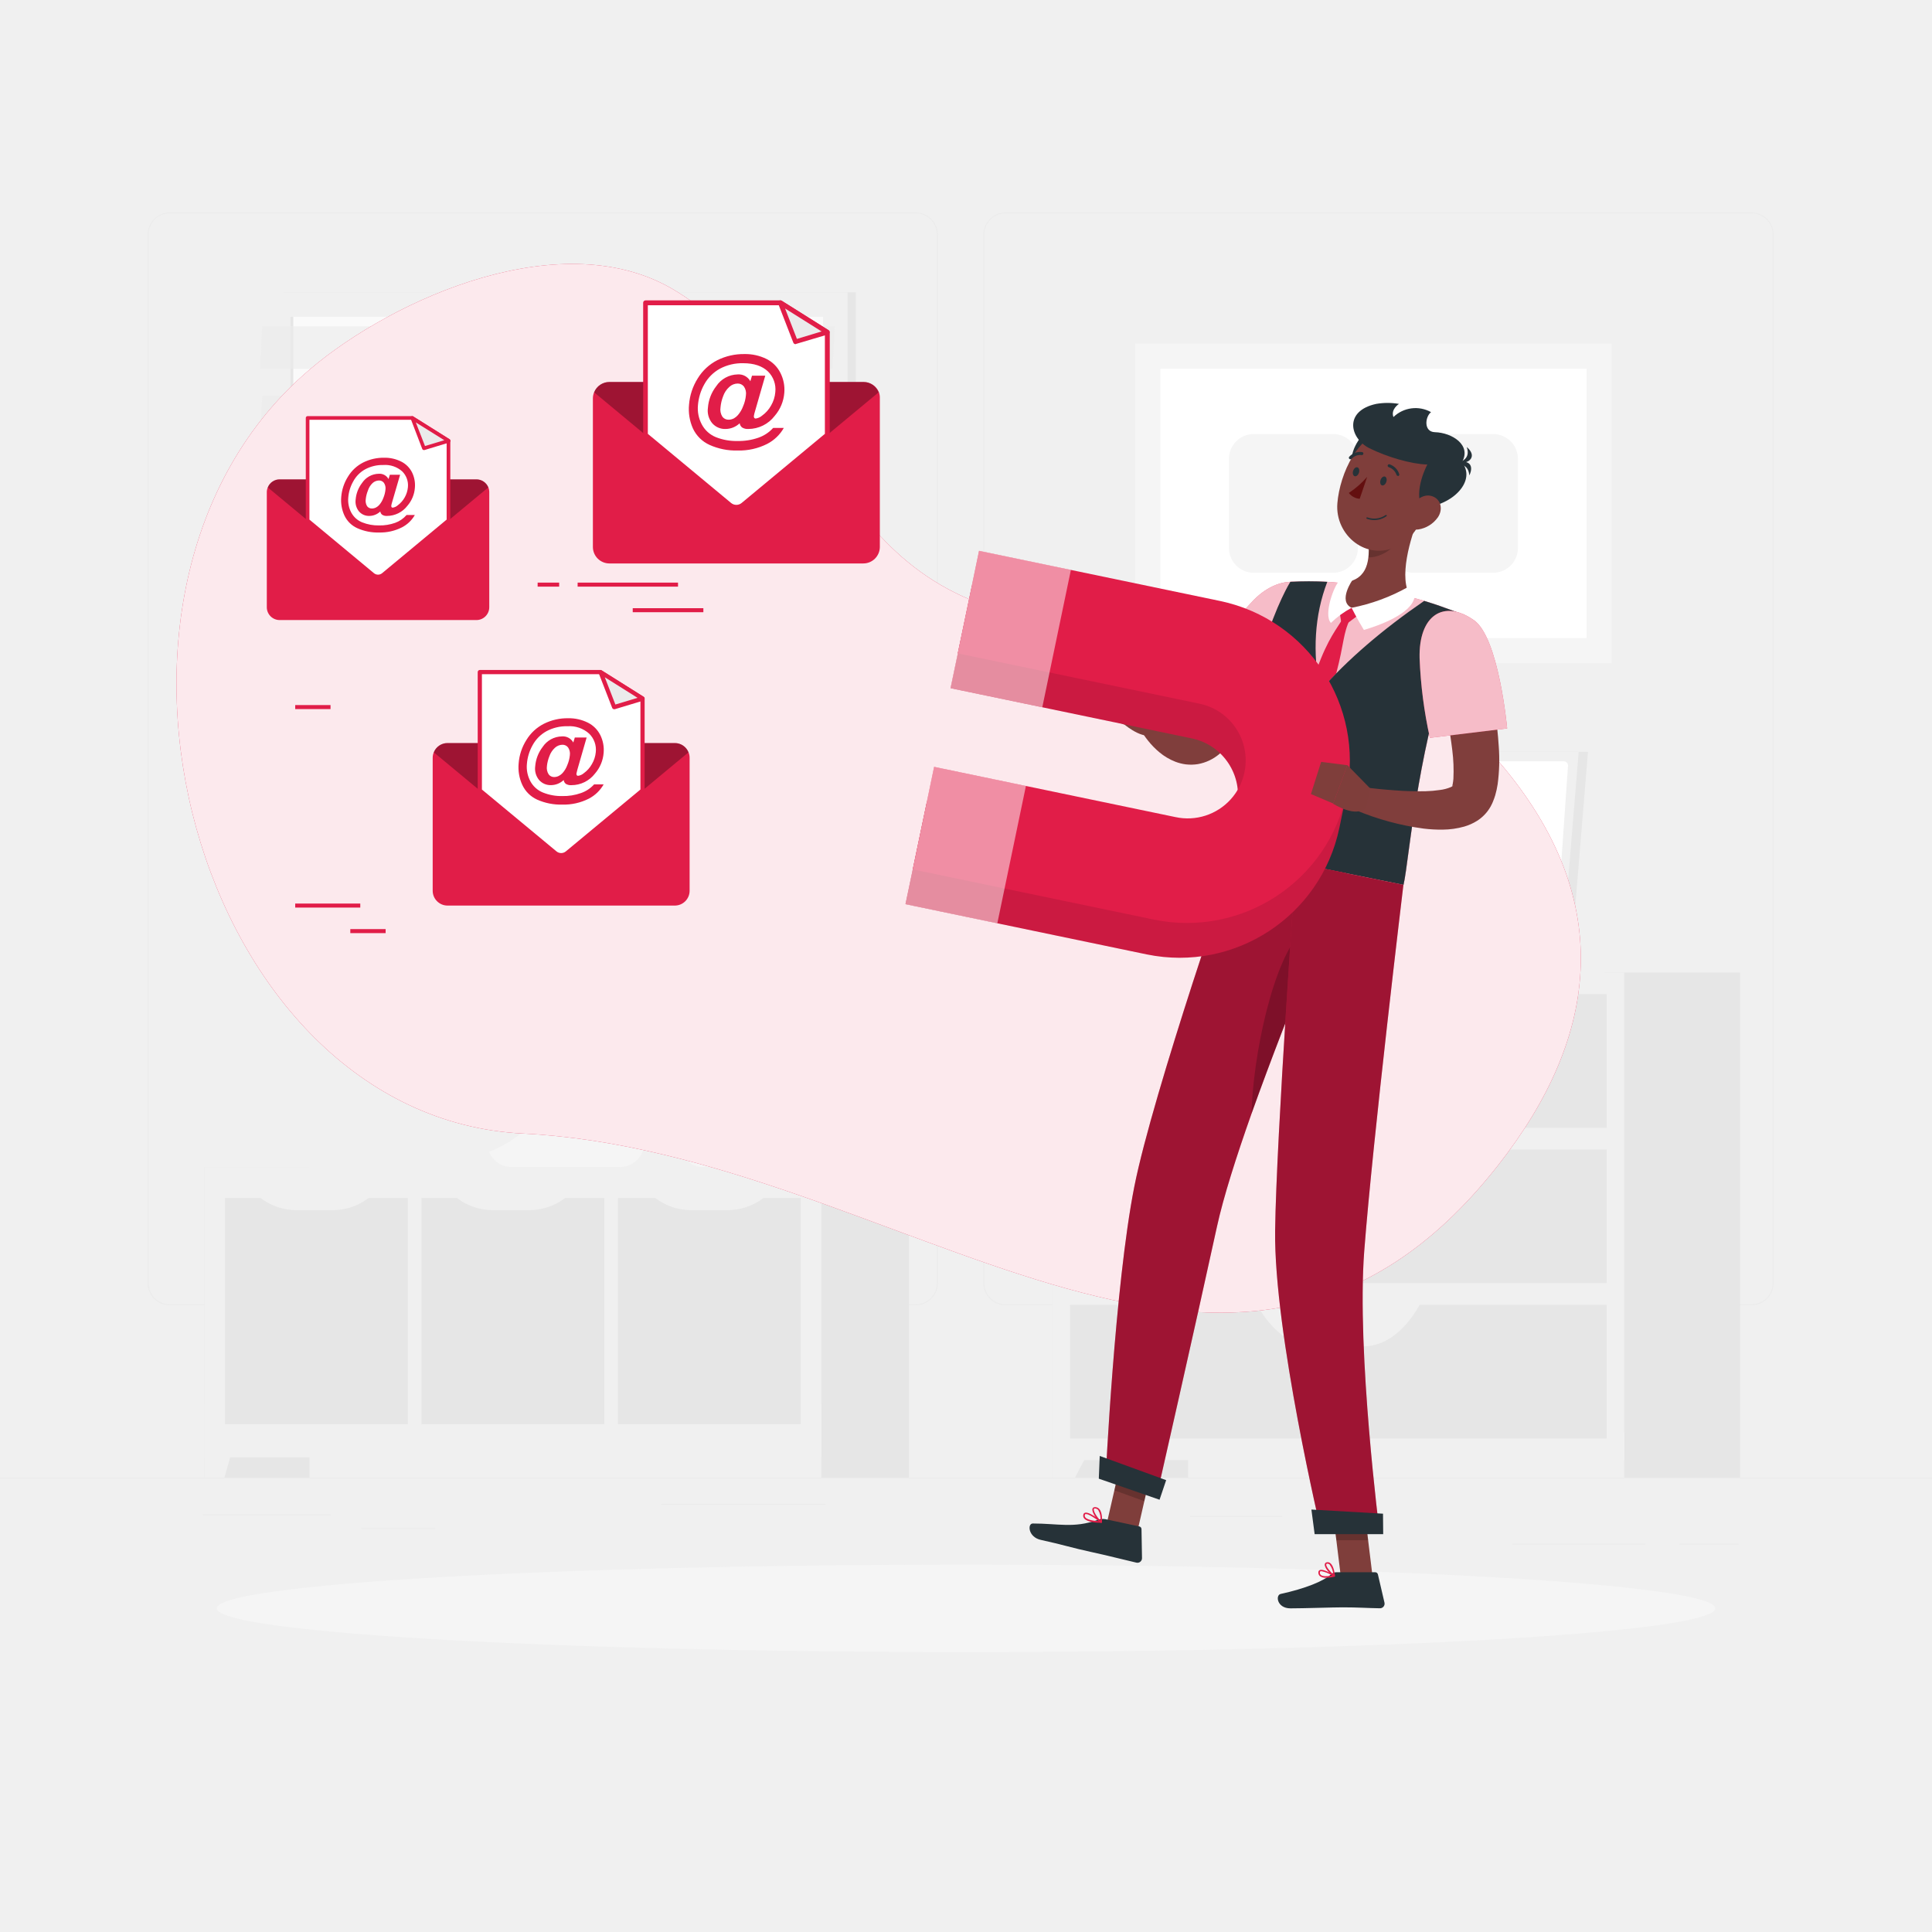
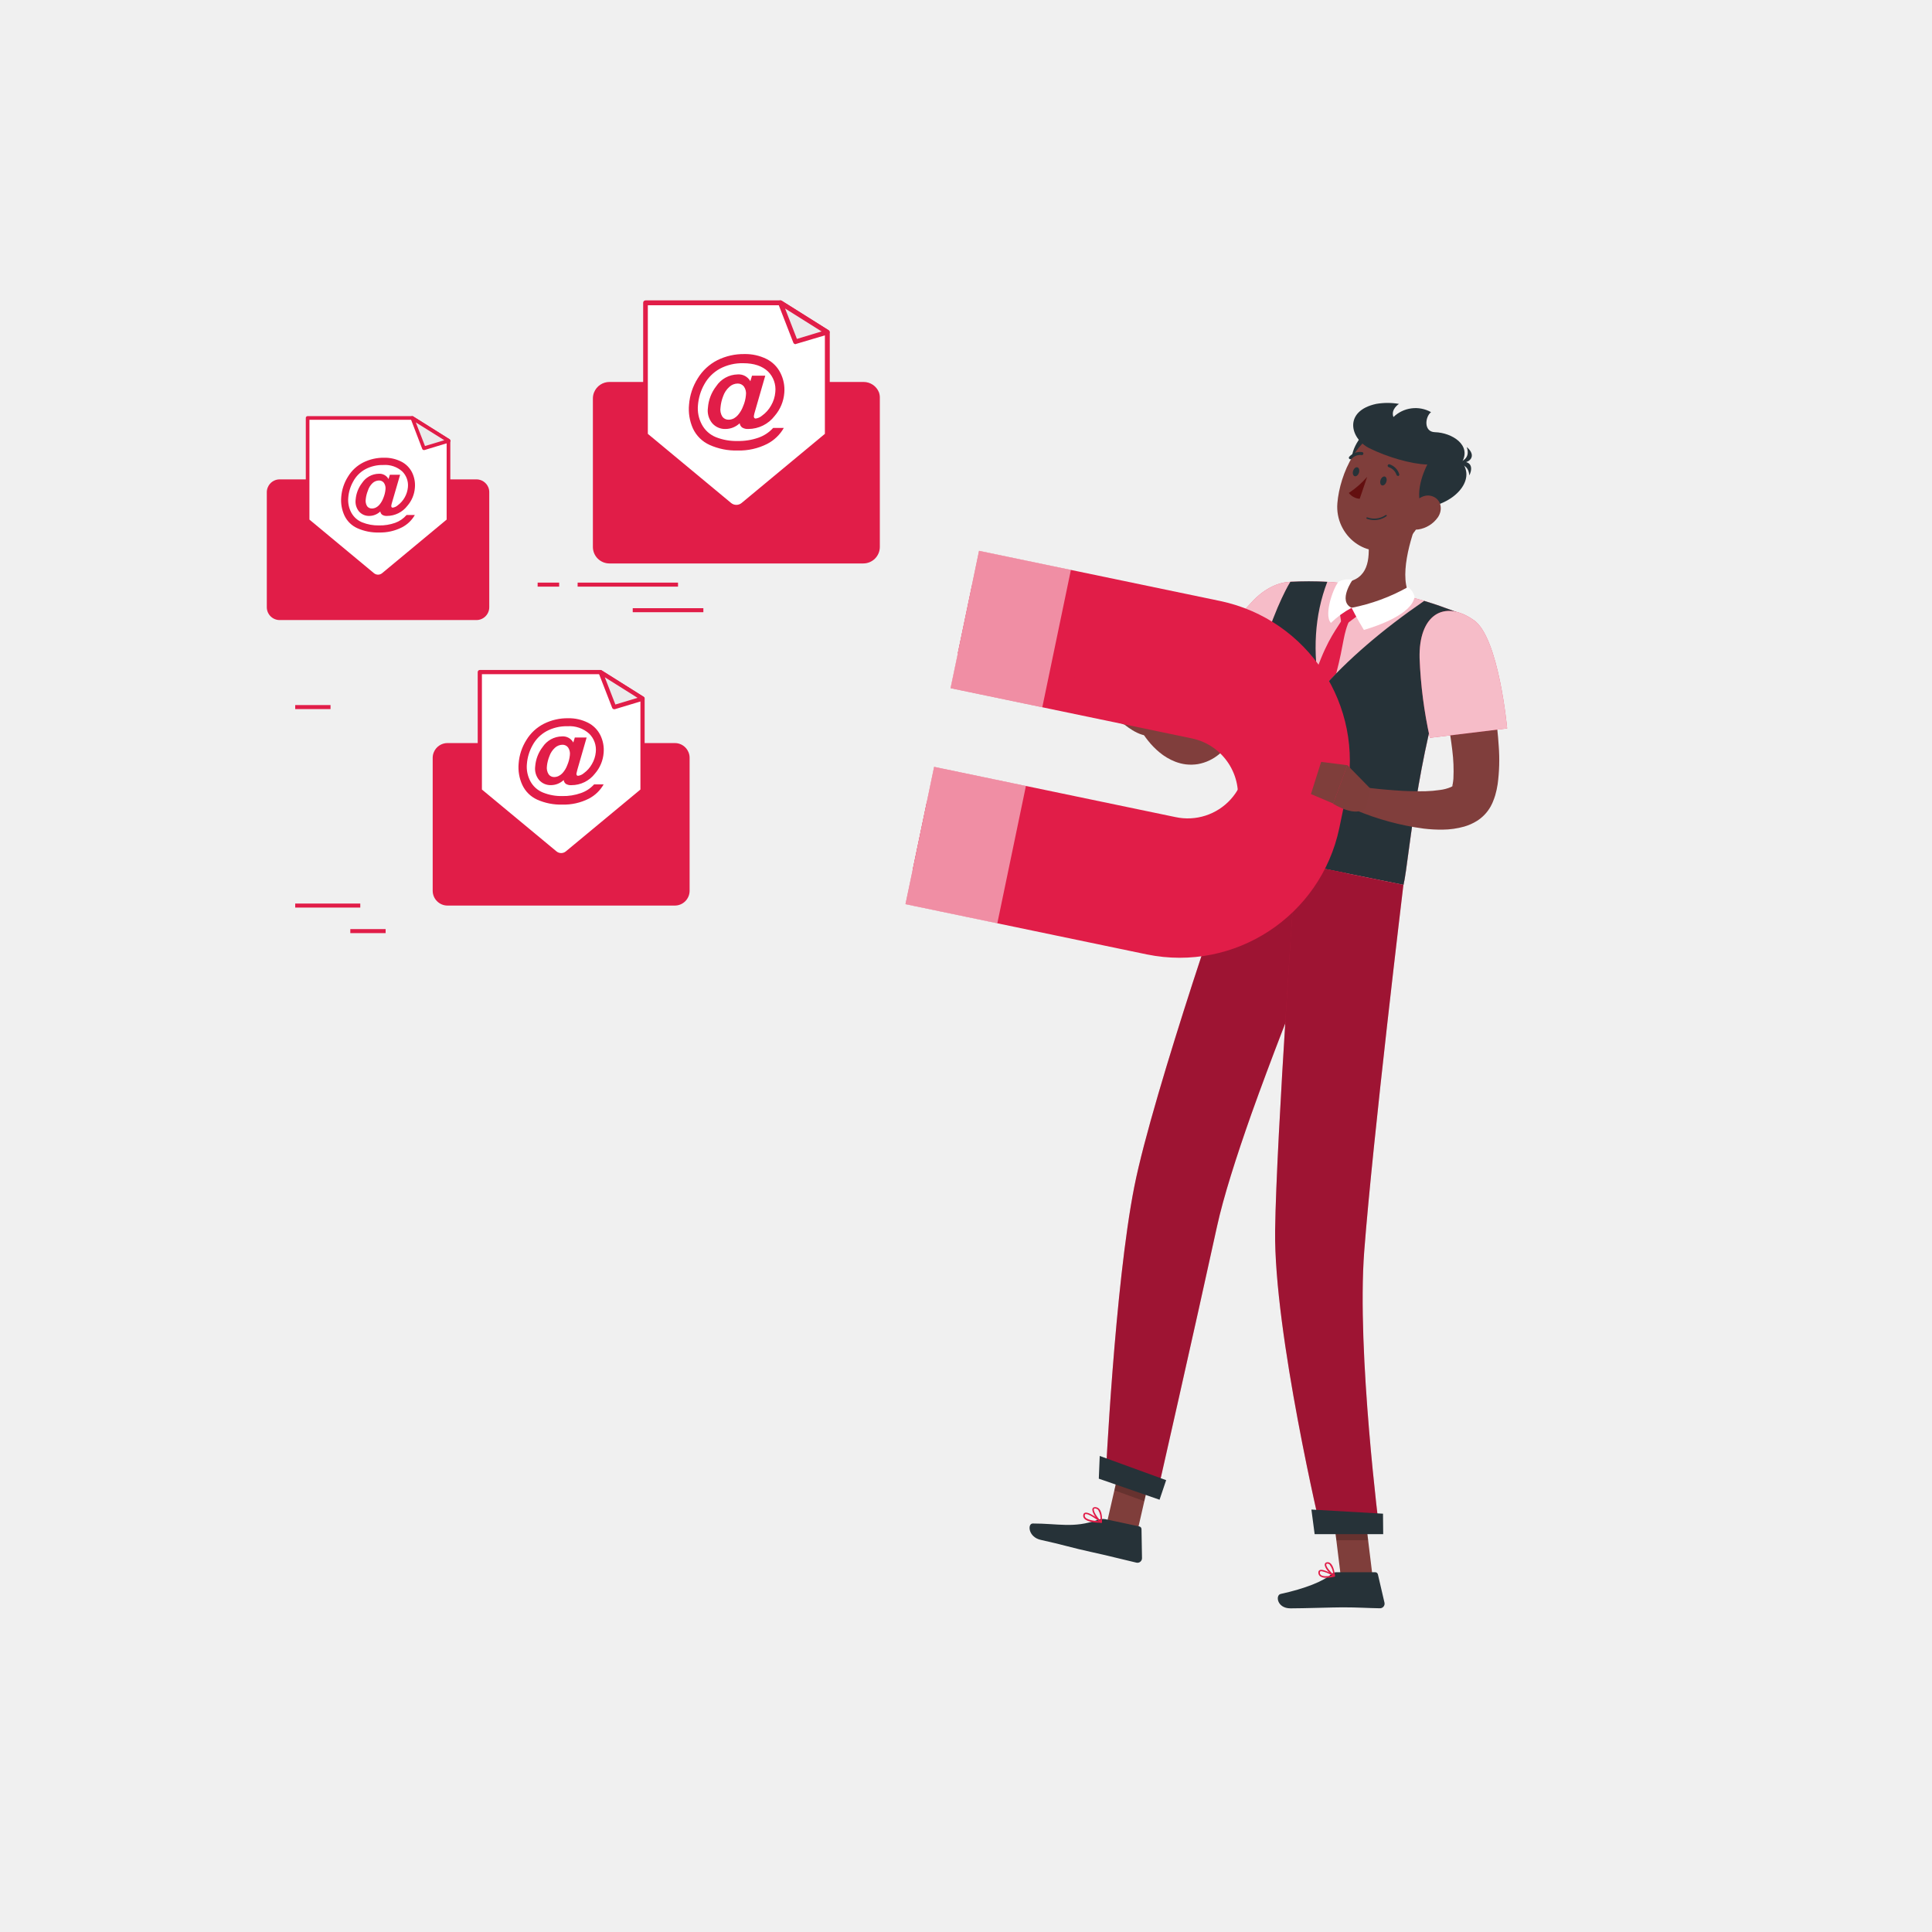
<svg xmlns="http://www.w3.org/2000/svg" viewBox="0 0 500 500">
-   <g id="background-complete">
-     <rect y="382.4" width="500" height="0.25" style="fill:#ebebeb" />
-     <rect x="52.46" y="391.92" width="33.12" height="0.25" style="fill:#ebebeb" />
-     <rect x="171.14" y="389.21" width="42.53" height="0.25" style="fill:#ebebeb" />
-     <rect x="93.47" y="395.43" width="19.19" height="0.25" style="fill:#ebebeb" />
-     <rect x="434.67" y="399.53" width="15.23" height="0.25" style="fill:#ebebeb" />
-     <rect x="391.47" y="399.53" width="34.29" height="0.25" style="fill:#ebebeb" />
-     <rect x="308" y="392.33" width="23.83" height="0.25" style="fill:#ebebeb" />
-     <path d="M237,337.8H43.91a5.71,5.71,0,0,1-5.7-5.71V60.66A5.71,5.71,0,0,1,43.91,55H237a5.71,5.71,0,0,1,5.71,5.71V332.09A5.71,5.71,0,0,1,237,337.8ZM43.91,55.2a5.46,5.46,0,0,0-5.45,5.46V332.09a5.46,5.46,0,0,0,5.45,5.46H237a5.47,5.47,0,0,0,5.46-5.46V60.66A5.47,5.47,0,0,0,237,55.2Z" style="fill:#ebebeb" />
-     <path d="M453.31,337.8H260.21a5.72,5.72,0,0,1-5.71-5.71V60.66A5.72,5.72,0,0,1,260.21,55h193.1A5.71,5.71,0,0,1,459,60.66V332.09A5.71,5.71,0,0,1,453.31,337.8ZM260.21,55.2a5.47,5.47,0,0,0-5.46,5.46V332.09a5.47,5.47,0,0,0,5.46,5.46h193.1a5.47,5.47,0,0,0,5.46-5.46V60.66a5.47,5.47,0,0,0-5.46-5.46Z" style="fill:#ebebeb" />
-     <rect x="272.38" y="251.67" width="35.1" height="130.73" transform="translate(579.86 634.07) rotate(180)" style="fill:#e6e6e6" />
-     <polygon points="278.22 382.4 272.38 382.4 272.38 370.63 284.35 370.63 278.22 382.4" style="fill:#f0f0f0" />
-     <rect x="415.24" y="251.67" width="35.1" height="130.73" transform="translate(865.58 634.07) rotate(180)" style="fill:#e6e6e6" />
-     <rect x="272.38" y="251.67" width="147.96" height="126.21" transform="translate(692.72 629.55) rotate(180)" style="fill:#f0f0f0" />
-     <rect x="276.91" y="257.26" width="138.89" height="34.61" transform="translate(692.72 549.13) rotate(180)" style="fill:#e6e6e6" />
-     <path d="M339.8,268h13.12c5.7,0,11.15-4.27,15.07-11.81H324.73C328.65,263.75,334.1,268,339.8,268Z" style="fill:#f0f0f0" />
-     <polygon points="414.5 382.4 420.34 382.4 420.34 370.63 408.37 370.63 414.5 382.4" style="fill:#f0f0f0" />
-     <rect x="276.91" y="297.47" width="138.89" height="34.61" transform="translate(692.72 629.55) rotate(180)" style="fill:#e6e6e6" />
-     <path d="M339.8,308.22h13.12c5.7,0,11.15-4.27,15.07-11.81H324.73C328.65,304,334.1,308.22,339.8,308.22Z" style="fill:#f0f0f0" />
-     <rect x="276.91" y="337.67" width="138.89" height="34.61" transform="translate(692.72 709.96) rotate(180)" style="fill:#e6e6e6" />
-     <path d="M339.8,348.43h13.12c5.7,0,11.15-4.27,15.07-11.81H324.73C328.65,344.16,334.1,348.43,339.8,348.43Z" style="fill:#f0f0f0" />
-     <polygon points="410.97 194.56 332.85 194.56 328.39 248.68 406.51 248.68 410.97 194.56" style="fill:#e6e6e6" />
-     <polygon points="406.51 248.68 406.19 251.67 328.07 251.67 328.39 248.68 406.51 248.68" style="fill:#e6e6e6" />
-     <polygon points="408.56 194.56 330.45 194.56 325.99 248.68 404.11 248.68 408.56 194.56" style="fill:#f0f0f0" />
-     <path d="M402.53,245.15l3.26-46.88a1.08,1.08,0,0,0-1-1.24H333a1.05,1.05,0,0,0-1,1.05L328.76,245a1.1,1.1,0,0,0,1,1.24h71.81A1.06,1.06,0,0,0,402.53,245.15Z" style="fill:#fff" />
-     <polygon points="383.75 248.68 383.44 251.67 297.41 251.67 297.73 248.68 383.75 248.68" style="fill:#f0f0f0" />
-     <rect x="52.91" y="302.13" width="27.19" height="80.27" transform="translate(133.01 684.53) rotate(180)" style="fill:#e6e6e6" />
-     <polygon points="58.08 382.4 52.91 382.4 52.91 363.25 63.49 363.25 58.08 382.4" style="fill:#f0f0f0" />
-     <rect x="208.04" y="302.13" width="27.19" height="80.27" transform="translate(443.27 684.53) rotate(180)" style="fill:#e6e6e6" />
-     <rect x="52.91" y="302.13" width="159.63" height="75.04" transform="translate(265.46 679.3) rotate(180)" style="fill:#f0f0f0" />
-     <polygon points="207.38 382.4 212.55 382.4 212.55 363.25 201.97 363.25 207.38 382.4" style="fill:#f0f0f0" />
-     <rect x="154.31" y="315.65" width="58.54" height="47.32" transform="translate(-155.73 522.89) rotate(-90)" style="fill:#e6e6e6" />
-     <path d="M178.9,313.18h9.36A15.18,15.18,0,0,0,199,308.77H168.15A15.16,15.16,0,0,0,178.9,313.18Z" style="fill:#f0f0f0" />
-     <rect x="103.46" y="315.65" width="58.54" height="47.32" transform="translate(-206.58 472.04) rotate(-90)" style="fill:#e6e6e6" />
-     <path d="M127.57,313.18h9.36a15.16,15.16,0,0,0,10.75-4.41H116.82A15.18,15.18,0,0,0,127.57,313.18Z" style="fill:#f0f0f0" />
-     <rect x="52.61" y="315.65" width="58.54" height="47.32" transform="translate(-257.43 421.19) rotate(-90)" style="fill:#e6e6e6" />
-     <path d="M76.72,313.18h9.36a15.16,15.16,0,0,0,10.75-4.41H66A15.2,15.2,0,0,0,76.72,313.18Z" style="fill:#f0f0f0" />
-     <rect x="126.1" y="256.21" width="40.66" height="45.8" rx="6.31" style="fill:#f5f5f5" />
-     <rect x="176.76" y="266.78" width="31.28" height="35.23" rx="4.86" style="fill:#f5f5f5" />
-     <path d="M61.24,284.54s1,17.47,39.44,17.47,39.44-17.47,39.44-17.47Z" style="fill:#f0f0f0" />
-     <rect x="73.3" y="75.65" width="148.18" height="160.42" transform="translate(294.77 311.72) rotate(180)" style="fill:#e6e6e6" />
-     <rect x="68.78" y="75.65" width="150.59" height="160.42" transform="translate(288.14 311.72) rotate(180)" style="fill:#f0f0f0" />
-     <rect x="73.3" y="236.07" width="148.18" height="6.75" transform="translate(294.77 478.9) rotate(180)" style="fill:#e6e6e6" />
-     <rect x="61.24" y="236.07" width="150.59" height="6.75" transform="translate(273.08 478.9) rotate(180)" style="fill:#f0f0f0" />
-     <rect x="70.19" y="86.9" width="147.76" height="137.93" transform="translate(299.93 11.79) rotate(90)" style="fill:#fafafa" />
-     <polygon points="181.93 229.74 164.32 81.98 136.82 81.98 154.44 229.74 181.93 229.74" style="fill:#fff" />
-     <path d="M210.1,224.33a.46.46,0,0,0,.46-.45V86.1a.46.46,0,0,0-.46-.45.45.45,0,0,0-.45.45V223.88A.45.45,0,0,0,210.1,224.33Z" style="fill:#f0f0f0" />
-     <polygon points="148.54 229.74 130.92 81.98 120.2 81.98 137.82 229.74 148.54 229.74" style="fill:#fff" />
-     <rect x="1.63" y="155.46" width="147.76" height="0.8" transform="translate(231.37 80.35) rotate(90)" style="fill:#e6e6e6" />
-     <polygon points="67.28 95.44 215.46 95.44 216.04 84.44 67.86 84.44 67.28 95.44" style="fill:#ebebeb;opacity:0.6" />
-     <polygon points="67.28 113.49 215.46 113.49 216.04 102.48 67.86 102.48 67.28 113.49" style="fill:#ebebeb;opacity:0.6" />
-     <polygon points="67.28 131.53 215.46 131.53 216.04 120.53 67.86 120.53 67.28 131.53" style="fill:#ebebeb;opacity:0.6" />
-     <polygon points="67.28 149.58 215.46 149.58 216.04 138.57 67.86 138.57 67.28 149.58" style="fill:#ebebeb;opacity:0.6" />
-     <polygon points="67.28 167.62 215.46 167.62 216.04 156.62 67.86 156.62 67.28 167.62" style="fill:#ebebeb;opacity:0.6" />
-     <polygon points="67.28 185.66 215.46 185.66 216.04 174.66 67.86 174.66 67.28 185.66" style="fill:#ebebeb;opacity:0.6" />
-     <rect x="299.75" y="88.91" width="118.43" height="82.72" transform="translate(717.92 260.55) rotate(180)" style="fill:#f0f0f0" />
-     <rect x="293.78" y="88.91" width="123.33" height="82.72" transform="translate(710.89 260.55) rotate(180)" style="fill:#f5f5f5" />
-     <rect x="320.6" y="75.13" width="69.69" height="110.29" transform="translate(485.72 -225.17) rotate(90)" style="fill:#fff" />
-     <rect x="358.2" y="113.59" width="35.9" height="33.38" rx="6.42" transform="translate(506.43 -245.87) rotate(90)" style="fill:#f5f5f5" />
-     <rect x="316.79" y="113.59" width="35.9" height="33.38" rx="6.42" transform="translate(465.02 -204.46) rotate(90)" style="fill:#f5f5f5" />
-   </g>
-   <g id="background-simple">
-     <path d="M273,160.69c43.43,5,79-3.93,113.35,34.65,32.45,36.49,27.77,72.63,1.29,106.31-69.17,88-155.06-3.46-252.29-8.29C50.59,289.14,13,152.57,80.22,95.57,101.87,77.2,146,57.44,175,75.36,215.8,100.46,213.27,153.82,273,160.69Z" style="fill:#e11d48" />
-     <path d="M273,160.69c43.43,5,79-3.93,113.35,34.65,32.45,36.49,27.77,72.63,1.29,106.31-69.17,88-155.06-3.46-252.29-8.29C50.59,289.14,13,152.57,80.22,95.57,101.87,77.2,146,57.44,175,75.36,215.8,100.46,213.27,153.82,273,160.69Z" style="fill:#fff;opacity:0.9" />
-   </g>
-   <g id="Shadow">
-     <ellipse id="path" cx="250" cy="416.24" rx="193.89" ry="11.32" style="fill:#f5f5f5" />
-   </g>
  <g id="Character">
    <polygon points="294.08 397.55 286.33 394.73 290.6 376.06 298.35 378.87 294.08 397.55" style="fill:#7f3e3b" />
    <polygon points="355.2 407.84 346.98 407.84 344.64 388.79 352.87 388.79 355.2 407.84" style="fill:#7f3e3b" />
    <path d="M345.9,406.89h10a.72.72,0,0,1,.7.56l1.7,7.31a1.19,1.19,0,0,1-1.19,1.46c-3.23-.05-5.58-.24-9.65-.24-2.5,0-10,.26-13.49.26s-3.94-3.42-2.53-3.73c6.33-1.38,11.09-3.29,13.1-5.12A2,2,0,0,1,345.9,406.89Z" style="fill:#263238" />
    <path d="M286.05,393.16l8.8,1.88a.72.72,0,0,1,.57.7l.13,7.49a1.18,1.18,0,0,1-1.45,1.18c-3.17-.73-7.72-1.9-11.71-2.76-4.67-1-7.56-1.94-13-3.12-3.31-.71-3.54-4.24-2.1-4.25,6.59,0,10.58,1.27,16.72-.91A3.75,3.75,0,0,1,286.05,393.16Z" style="fill:#263238" />
    <path d="M338.31,163q-3.78,5.76-7.71,11.46l-7.86,11.33c-1.28,1.89-2.62,3.75-3.84,5.6a17.54,17.54,0,0,1-3.35,3.76,11.77,11.77,0,0,1-5.52,2.6,11.38,11.38,0,0,1-3.13.07,11.73,11.73,0,0,1-2.73-.69,14.77,14.77,0,0,1-4.12-2.44,20.17,20.17,0,0,1-2.93-3c-.43-.52-.81-1.06-1.18-1.61s-.68-1.08-1.08-1.77l4.9-3.76,1.2.86,1.26.84a16.85,16.85,0,0,0,2.5,1.32,6,6,0,0,0,2.11.55c.57,0,.87-.11,1-.27a7,7,0,0,0,.51-.66c.26-.39.55-.9.95-1.65,1.18-2.11,2.34-4.13,3.56-6.14q3.62-6,7.39-11.86c1.27-1.95,2.53-3.89,3.84-5.81s2.58-3.85,3.94-5.74Z" style="fill:#803e3c" />
    <path d="M342.48,158c1.33,7.77-16.54,26.25-16.54,26.25l-14.45-12a98.82,98.82,0,0,1,13-17C331.8,147.89,341,149.51,342.48,158Z" style="fill:#e11d48" />
    <path d="M342.48,158c1.33,7.77-16.54,26.25-16.54,26.25l-14.45-12a98.82,98.82,0,0,1,13-17C331.8,147.89,341,149.51,342.48,158Z" style="fill:#fff;opacity:0.7" />
-     <path d="M331.15,167.05c-4.2,1.32-9.27,7.53-10.56,12.78l5.36,4.46A125.4,125.4,0,0,0,337.71,170C336.74,167.89,336,165.53,331.15,167.05Z" style="opacity:0.2" />
    <polygon points="290.6 376.06 288.4 385.69 296.15 388.5 298.35 378.88 290.6 376.06" style="opacity:0.2" />
    <polygon points="352.87 388.79 344.64 388.79 345.85 398.61 354.08 398.61 352.87 388.79" style="opacity:0.2" />
    <path d="M379.25,159.32a182.64,182.64,0,0,0-8.43,26.18c-1.54,6.23-2.73,12.21-3.68,17.65-2.23,12.75-3.13,22.57-3.91,25.84l-43.16-8.74C319.76,173,334,150.57,334,150.57a86.33,86.33,0,0,1,10.57.07c.74.05,1.5.12,2.26.21a162.21,162.21,0,0,1,18.35,3.71c1.15.29,2.3.62,3.43.95C374.29,157.23,379.25,159.32,379.25,159.32Z" style="fill:#e11d48" />
    <path d="M379.25,159.32a182.64,182.64,0,0,0-8.43,26.18c-1.54,6.23-2.73,12.21-3.68,17.65-2.23,12.75-3.13,22.57-3.91,25.84l-43.16-8.74C319.76,173,334,150.57,334,150.57a86.33,86.33,0,0,1,10.57.07c.74.05,1.5.12,2.26.21a162.21,162.21,0,0,1,18.35,3.71c1.15.29,2.3.62,3.43.95C374.29,157.23,379.25,159.32,379.25,159.32Z" style="fill:#fff;opacity:0.7" />
    <path d="M347.73,159.71c-1.69,3-4,5.34-6.93,13.5.18,1.85.46,3.73.81,5.63q2-2.29,4.2-4.54c2.11-8,1.72-10.28,3.63-14.18Z" style="fill:#e11d48" />
    <polygon points="347.32 162.34 346.62 157.98 349.79 157.29 351.71 159.07 347.32 162.34" style="fill:#e11d48" />
    <path d="M368.58,155.51c-10.71,7.37-19.81,15.12-27,23.33-1.88-10.06-1.43-19.53,1.92-28.26a83.46,83.46,0,0,0-9.56,0s-14.21,22.45-13.9,69.68L363.23,229c.78-3.27,1.68-13.09,3.91-25.84.95-5.44,2.14-11.42,3.68-17.65a182.64,182.64,0,0,1,8.43-26.18S374.29,157.23,368.58,155.51Z" style="fill:#263238" />
    <path d="M367.3,133.53c-2.29,5.67-5.53,16.25-2.15,21a18.57,18.57,0,0,1-15.23,2.77c-5.06-1.14-4.63-4.75-3.12-6.48,6.89-.24,7.66-5.16,7.39-10Z" style="fill:#7f3e3b" />
    <path d="M349.79,157.3s1.42,2.84,3.18,5.73c3.7-1.07,12.5-4.16,13.12-8.61a4.48,4.48,0,0,0-1.69-2.5A48.85,48.85,0,0,1,349.79,157.3Z" style="fill:#fff" />
    <path d="M349.79,157.3a23.7,23.7,0,0,0-5.35,3.91c-2.05-2.18,1-10.05,2.13-10.76a5.73,5.73,0,0,1,3.49-.4S346.16,155.54,349.79,157.3Z" style="fill:#fff" />
-     <path d="M362,136.52l-7.76,4.34a19.86,19.86,0,0,1-.06,3.37c2.58.15,6.57-1.91,7.34-4.49A9.09,9.09,0,0,0,362,136.52Z" style="opacity:0.2" />
    <path d="M352.33,113c-2.24,2.45-4.49,8.58.41,8.53S356.18,108.78,352.33,113Z" style="fill:#263238" />
    <path d="M371.2,126.51c-3,7.59-4.37,12.18-9.57,14.84-7.82,4-16.2-2.76-15.52-11.11.61-7.52,5.41-18.66,14-19.19A11.25,11.25,0,0,1,371.2,126.51Z" style="fill:#7f3e3b" />
    <path d="M354.4,116c-5.09-2.54-6.68-9.64,1.75-11.47a17.33,17.33,0,0,1,5.91,0s-2.2,1.36-1.44,3.4a8.22,8.22,0,0,1,9.73-1.27c-1.58,1.24-1.93,5.11,1,5.19,4.42.12,9.56,3.33,7,7.78,3.73,4.67-2.09,11.16-10.34,11.82-2.25-4.53,1.38-11.23,1.38-11.23C365.23,120.11,359,118.28,354.4,116Z" style="fill:#263238" />
    <path d="M377.1,119.76s3.77-.52,2.49-4.07C382.4,118.05,380.34,120.23,377.1,119.76Z" style="fill:#263238" />
    <path d="M376.32,120.35s3.66-1.07,3.94,2.69C381.86,119.73,379.1,118.59,376.32,120.35Z" style="fill:#263238" />
    <path d="M372.08,133.94a7.62,7.62,0,0,1-5,3.08c-2.69.39-3.71-2.11-2.69-4.47.91-2.13,3.4-4.9,6-4.21S373.53,131.89,372.08,133.94Z" style="fill:#7f3e3b" />
    <path d="M286.12,382.85l13.13,4.76s10.25-45.14,15.7-70.16c1.66-7.62,5-18.08,8.94-29.24,5-14,10.92-29.16,15.72-41,5.06-12.45,8.83-21.24,8.83-21.24l-28.37-5.74s-21.65,62.3-26.52,86.92C288.49,332.77,286.12,382.85,286.12,382.85Z" style="fill:#e11d48" />
    <g style="opacity:0.3">
      <path d="M286.12,382.85l13.13,4.76s10.25-45.14,15.7-70.16c1.66-7.62,5-18.08,8.94-29.24,5-14,10.92-29.16,15.72-41,5.06-12.45,8.83-21.24,8.83-21.24l-28.37-5.74s-21.65,62.3-26.52,86.92C288.49,332.77,286.12,382.85,286.12,382.85Z" />
    </g>
-     <path d="M323.89,288.21c5-14,10.92-29.16,15.72-41l-2.2-6.79C329.3,248,324.23,273.84,323.89,288.21Z" style="opacity:0.2" />
    <path d="M335.37,223.35s-5.06,71-5.37,95.17c-.33,26.43,12,78.19,12,78.19h15.06s-6-46.71-4-72.89c2.24-29.28,10.14-94.83,10.14-94.83Z" style="fill:#e11d48" />
    <g style="opacity:0.3">
      <path d="M335.37,223.35s-5.06,71-5.37,95.17c-.33,26.43,12,78.19,12,78.19h15.06s-6-46.71-4-72.89c2.24-29.28,10.14-94.83,10.14-94.83Z" />
    </g>
    <polygon points="340.23 397.04 357.97 397.04 357.92 391.74 339.39 390.67 340.23 397.04" style="fill:#263238" />
    <polygon points="284.37 382.68 300.09 388.13 301.8 383.06 284.61 376.8 284.37 382.68" style="fill:#263238" />
    <path d="M358.77,124.73c-.2.63-.7,1-1.11.89s-.58-.76-.37-1.4.7-1,1.11-.89S359,124.1,358.77,124.73Z" style="fill:#263238" />
    <ellipse cx="350.92" cy="122.08" rx="1.2" ry="0.79" transform="translate(128.26 419.52) rotate(-72.36)" style="fill:#263238" />
    <path d="M353.82,123.41a23.13,23.13,0,0,1-4.75,4.17,3.93,3.93,0,0,0,2.82,1.51Z" style="fill:#630f0f" />
    <path d="M354.58,134.49a7.33,7.33,0,0,1-.83-.22.21.21,0,0,1-.13-.25.2.2,0,0,1,.25-.12,5.17,5.17,0,0,0,4.7-.59.19.19,0,0,1,.27,0,.18.18,0,0,1,0,.27A5.41,5.41,0,0,1,354.58,134.49Z" style="fill:#263238" />
    <path d="M361.72,123.16a.38.38,0,0,1-.3-.25,3.12,3.12,0,0,0-2-2,.4.4,0,0,1-.29-.48.39.39,0,0,1,.48-.27,3.9,3.9,0,0,1,2.51,2.54.38.38,0,0,1-.25.49A.31.31,0,0,1,361.72,123.16Z" style="fill:#263238" />
    <path d="M349.4,118.85a.36.36,0,0,1-.2-.11.38.38,0,0,1,0-.55,3.79,3.79,0,0,1,3.33-1.19.4.4,0,0,1,.31.46.39.39,0,0,1-.45.31,3,3,0,0,0-2.63,1A.42.42,0,0,1,349.4,118.85Z" style="fill:#263238" />
    <path d="M343.19,408.32a2.47,2.47,0,0,1-1.59-.42,1.2,1.2,0,0,1-.41-1,.63.63,0,0,1,.33-.55c.9-.47,3.57,1.17,3.87,1.35a.21.21,0,0,1,.1.2.2.2,0,0,1-.15.16A9.56,9.56,0,0,1,343.19,408.32Zm-1.24-1.7a.58.58,0,0,0-.25.05.25.25,0,0,0-.12.23.8.8,0,0,0,.27.71c.45.37,1.53.42,2.92.14A8,8,0,0,0,342,406.62Z" style="fill:#e11d48" />
    <path d="M345.29,408a.15.15,0,0,1-.09,0c-.85-.46-2.52-2.27-2.35-3.18a.62.62,0,0,1,.61-.51,1,1,0,0,1,.83.25c1,.78,1.19,3.15,1.2,3.25a.19.19,0,0,1-.2.21Zm-1.69-3.33h-.09c-.25,0-.27.15-.28.2-.1.54,1,1.9,1.82,2.55a4.76,4.76,0,0,0-1-2.58A.67.67,0,0,0,343.6,404.7Z" style="fill:#e11d48" />
    <path d="M285,394.1h0c-1.35,0-3.73-.2-4.45-1.17a1.09,1.09,0,0,1-.17-1,.59.59,0,0,1,.42-.43c1.1-.35,4,2,4.32,2.26a.19.19,0,0,1,.06.22A.18.18,0,0,1,285,394.1Zm-4-2.26-.07,0a.2.2,0,0,0-.16.18.7.7,0,0,0,.1.66c.41.54,1.72.9,3.56,1C283.26,392.81,281.64,391.76,281,391.84Z" style="fill:#e11d48" />
    <path d="M285,394.1a.23.23,0,0,1-.14,0c-.89-.64-2.46-2.8-2.12-3.67.07-.21.28-.44.82-.38a1.45,1.45,0,0,1,1,.55c.85,1.06.62,3.27.61,3.37a.19.19,0,0,1-.11.15Zm-1.69-3.71c-.17,0-.2.11-.21.14-.2.52.83,2.17,1.7,3a4.51,4.51,0,0,0-.56-2.71,1.07,1.07,0,0,0-.72-.41Z" style="fill:#e11d48" />
    <path d="M300.09,184.54,294,178.76l-2.87,8.85s5.74,4.82,8.1,1.77Z" style="fill:#7f3e3b" />
    <polygon points="285.89 177.01 286.01 185.46 291.14 187.61 294.01 178.76 285.89 177.01" style="fill:#7f3e3b" />
    <path d="M314,164.57l-62.45-13L246,178.1l62.45,13a15,15,0,0,1-6.12,29.38l-62.45-13L234.34,234l62.45,13a42.23,42.23,0,0,0,49.81-32.64l2.13-10.26Z" style="fill:#e11d48" />
-     <path d="M314,164.57l-62.45-13L246,178.1l62.45,13a15,15,0,0,1-6.12,29.38l-62.45-13L234.34,234l62.45,13a42.23,42.23,0,0,0,49.81-32.64l2.13-10.26Z" style="opacity:0.1" />
    <path d="M348.48,205.33A42.23,42.23,0,0,1,298.67,238l-62.45-13,5.53-26.54,62.45,13a15,15,0,1,0,6.11-29.37l-62.45-13,5.52-26.54,62.46,13a42.26,42.26,0,0,1,32.64,49.81Z" style="fill:#e11d48" />
    <rect x="249.43" y="144.61" width="24.28" height="36.34" transform="translate(38.66 -49.89) rotate(11.76)" style="fill:#fff;opacity:0.5" />
    <rect x="237.79" y="200.53" width="24.28" height="36.34" transform="translate(49.81 -46.34) rotate(11.76)" style="fill:#fff;opacity:0.5" />
    <path d="M383.12,166.55c.84,3,1.48,5.78,2.13,8.69s1.15,5.83,1.62,8.79.81,6,1,9.07a47.33,47.33,0,0,1-.28,9.86,22,22,0,0,1-.63,2.87,16.27,16.27,0,0,1-.57,1.59,7.18,7.18,0,0,1-.39.86l-.23.45-.32.53a10.41,10.41,0,0,1-3.2,3.18,13.1,13.1,0,0,1-3.28,1.47,21.17,21.17,0,0,1-5.61.8,37.26,37.26,0,0,1-4.92-.27,69.16,69.16,0,0,1-17.58-4.78l1.67-5.95,4.14.46c1.4.15,2.79.25,4.17.36a79.12,79.12,0,0,0,8.08.24,30.35,30.35,0,0,0,3.7-.32,10.47,10.47,0,0,0,2.86-.75,2,2,0,0,0,.59-.4c.05-.08-.07,0-.21.12a.15.15,0,0,0,0,.06s0,0,0,0l0-.13c0-.11.06-.27.1-.45a12.84,12.84,0,0,0,.18-1.37,42.25,42.25,0,0,0-.29-7.38c-.32-2.63-.72-5.33-1.23-8-1-5.4-2.23-11-3.53-16.26Z" style="fill:#803e3c" />
    <path d="M381.47,160.52c6.45,4.53,8.58,28,8.58,28l-20,2.43a115.93,115.93,0,0,1-2.66-20.6C367.12,159.21,373.65,155,381.47,160.52Z" style="fill:#e11d48" />
    <path d="M381.47,160.52c6.45,4.53,8.58,28,8.58,28l-20,2.43a115.93,115.93,0,0,1-2.66-20.6C367.12,159.21,373.65,155,381.47,160.52Z" style="fill:#fff;opacity:0.7" />
    <path d="M354.56,204,348.69,198,345,208s6.11,3.92,8.54.88Z" style="fill:#7f3e3b" />
    <polygon points="341.91 197.17 339.27 205.5 345.04 207.95 348.69 198.04 341.91 197.17" style="fill:#7f3e3b" />
  </g>
  <g id="Emails">
    <path d="M227.7,103.12v38.43a4.28,4.28,0,0,1-4.27,4.27H157.71a4.28,4.28,0,0,1-4.27-4.27V103.12a4.21,4.21,0,0,1,.31-1.59,4.29,4.29,0,0,1,4-2.68h65.72a4.28,4.28,0,0,1,4,2.68A4.21,4.21,0,0,1,227.7,103.12Z" style="fill:#e11d48" />
-     <path d="M227.39,101.53l-35.07,29.11a2.75,2.75,0,0,1-3.5,0l-35.07-29.11a4.29,4.29,0,0,1,4-2.68h65.72A4.28,4.28,0,0,1,227.39,101.53Z" style="opacity:0.3" />
    <path d="M202,78.35H167.06v34.22l21.76,18.07a2.75,2.75,0,0,0,3.5,0l21.77-18.07V86Z" style="fill:#fff" />
    <path d="M190.57,131.88a3.32,3.32,0,0,1-2.14-.78L166.67,113a.62.62,0,0,1-.22-.47V78.35a.61.61,0,0,1,.61-.61H202a.59.59,0,0,1,.32.09l12.14,7.63a.6.6,0,0,1,.28.52v26.59a.62.62,0,0,1-.22.47L192.71,131.1A3.32,3.32,0,0,1,190.57,131.88Zm-22.91-19.6,21.55,17.89a2.13,2.13,0,0,0,2.72,0l21.55-17.89v-26L201.77,79H167.66Z" style="fill:#e11d48" />
    <polygon points="214.09 85.98 201.95 78.34 205.88 88.46 214.09 85.98" style="fill:#ebebeb" />
    <path d="M205.88,89.07a.62.62,0,0,1-.57-.39l-3.93-10.12a.61.61,0,0,1,.89-.73l12.14,7.63a.62.62,0,0,1,.28.6.6.6,0,0,1-.43.5L206.05,89A.47.47,0,0,1,205.88,89.07Zm-2.7-9.23,3.06,7.87,6.39-1.93Z" style="fill:#e11d48" />
    <path d="M200.09,110.75h2.76a10.51,10.51,0,0,1-4.3,4.13,16,16,0,0,1-7.64,1.71,16.58,16.58,0,0,1-7.28-1.45,8.7,8.7,0,0,1-4.31-4.27,12.27,12.27,0,0,1-1-6.14,14.87,14.87,0,0,1,2.25-6.8,12.72,12.72,0,0,1,5.09-4.72,15.28,15.28,0,0,1,7-1.58,12.29,12.29,0,0,1,5.71,1.27,8.05,8.05,0,0,1,3.61,3.62,9.62,9.62,0,0,1,1,5.12,10.34,10.34,0,0,1-2.5,6,8.6,8.6,0,0,1-6.82,3.38,2.72,2.72,0,0,1-1.59-.38,1.65,1.65,0,0,1-.64-1.1,5.36,5.36,0,0,1-3.65,1.48,4.39,4.39,0,0,1-3.46-1.49,5.12,5.12,0,0,1-1.11-4,10.32,10.32,0,0,1,2.14-5.57,6.81,6.81,0,0,1,5.56-3.06,3.45,3.45,0,0,1,3.28,1.76l.43-1.44h3.43l-2.68,9.31a7.15,7.15,0,0,0-.27,1.14.66.66,0,0,0,.11.49.46.46,0,0,0,.35.16,3.2,3.2,0,0,0,1.66-.75,8,8,0,0,0,2.35-2.65,8.18,8.18,0,0,0,1.08-3.44,6.5,6.5,0,0,0-1.89-5.34Q196.51,94,192.36,94a12.27,12.27,0,0,0-6.07,1.43,10.23,10.23,0,0,0-4,4,13.13,13.13,0,0,0-1.66,5.42,8.81,8.81,0,0,0,1,5,7.17,7.17,0,0,0,3.62,3.28,14.3,14.3,0,0,0,5.64,1,15.45,15.45,0,0,0,5.4-.86A9.24,9.24,0,0,0,200.09,110.75Zm-13.62-5.33a3.48,3.48,0,0,0,.48,2.42,1.94,1.94,0,0,0,1.6.78,3,3,0,0,0,1.41-.36,4.09,4.09,0,0,0,1-.82,7.44,7.44,0,0,0,1.36-2.31,9.07,9.07,0,0,0,.72-2.83,3.14,3.14,0,0,0-.5-2.25,2,2,0,0,0-1.66-.79,3.21,3.21,0,0,0-2.13.87,5.75,5.75,0,0,0-1.62,2.46A10.3,10.3,0,0,0,186.47,105.42Z" style="fill:#e11d48" />
    <path d="M178.47,196.12v34.41a3.83,3.83,0,0,1-3.82,3.83H115.81a3.84,3.84,0,0,1-3.83-3.83V196.12a3.74,3.74,0,0,1,.28-1.42,3.83,3.83,0,0,1,3.55-2.4h58.84a3.82,3.82,0,0,1,3.54,2.39A3.65,3.65,0,0,1,178.47,196.12Z" style="fill:#e11d48" />
-     <path d="M178.19,194.69l-31.4,26.07a2.46,2.46,0,0,1-3.13,0l-31.4-26.06a3.83,3.83,0,0,1,3.55-2.4h58.84A3.82,3.82,0,0,1,178.19,194.69Z" style="opacity:0.3" />
    <path d="M155.42,173.94H124.17v30.64l19.49,16.18a2.43,2.43,0,0,0,3.13,0l19.49-16.18V180.77Z" style="fill:#fff" />
    <path d="M145.23,221.87a3,3,0,0,1-1.92-.69L123.82,205a.55.55,0,0,1-.19-.42V173.94a.55.55,0,0,1,.54-.55h31.25a.52.52,0,0,1,.29.09l10.86,6.83a.54.54,0,0,1,.26.46v23.81a.56.56,0,0,1-.2.42l-19.49,16.18A3,3,0,0,1,145.23,221.87Zm-20.51-17.54,19.29,16a1.9,1.9,0,0,0,2.44,0l19.29-16V181.07l-10.48-6.59H124.72Z" style="fill:#e11d48" />
    <polygon points="166.28 180.77 155.42 173.94 158.93 182.99 166.28 180.77" style="fill:#ebebeb" />
    <path d="M158.93,183.54a.54.54,0,0,1-.5-.35l-3.52-9.06a.53.53,0,0,1,.16-.61.54.54,0,0,1,.64,0l10.86,6.83a.55.55,0,0,1,.25.54.54.54,0,0,1-.38.44l-7.35,2.22A.41.41,0,0,1,158.93,183.54Zm-2.41-8.27,2.74,7.06L165,180.6Z" style="fill:#e11d48" />
    <path d="M153.75,203h2.47a9.35,9.35,0,0,1-3.85,3.7,14.33,14.33,0,0,1-6.84,1.53,15,15,0,0,1-6.52-1.29,7.8,7.8,0,0,1-3.85-3.83,10.91,10.91,0,0,1-.94-5.5,13.19,13.19,0,0,1,2-6.08,11.28,11.28,0,0,1,4.56-4.23,13.52,13.52,0,0,1,6.24-1.42,11,11,0,0,1,5.12,1.14,7.18,7.18,0,0,1,3.23,3.24,8.65,8.65,0,0,1,.85,4.58,9.24,9.24,0,0,1-2.24,5.36,7.67,7.67,0,0,1-6.1,3,2.47,2.47,0,0,1-1.43-.33,1.47,1.47,0,0,1-.57-1,4.8,4.8,0,0,1-3.27,1.32,3.93,3.93,0,0,1-3.1-1.33,4.6,4.6,0,0,1-1-3.54,9.42,9.42,0,0,1,1.92-5,6.1,6.1,0,0,1,5-2.74,3.07,3.07,0,0,1,2.94,1.58l.39-1.29h3.06l-2.4,8.33q-.21.8-.24,1a.63.63,0,0,0,.1.44.41.41,0,0,0,.31.14,2.85,2.85,0,0,0,1.49-.67,7.26,7.26,0,0,0,2.11-2.37,7.49,7.49,0,0,0,1-3.08,5.83,5.83,0,0,0-1.7-4.78,7.6,7.6,0,0,0-5.63-1.93,10.92,10.92,0,0,0-5.44,1.29,9.08,9.08,0,0,0-3.58,3.61,11.78,11.78,0,0,0-1.48,4.85,7.92,7.92,0,0,0,.89,4.47,6.43,6.43,0,0,0,3.25,2.93,12.66,12.66,0,0,0,5,.92,13.62,13.62,0,0,0,4.84-.77A8.2,8.2,0,0,0,153.75,203Zm-12.2-4.77a3.11,3.11,0,0,0,.44,2.17,1.72,1.72,0,0,0,1.42.7,2.62,2.62,0,0,0,1.27-.33,3.3,3.3,0,0,0,.93-.73,6.38,6.38,0,0,0,1.22-2.07,8.51,8.51,0,0,0,.65-2.53,2.87,2.87,0,0,0-.46-2,1.78,1.78,0,0,0-1.48-.7,2.92,2.92,0,0,0-1.91.77,5.26,5.26,0,0,0-1.45,2.2A9.56,9.56,0,0,0,141.55,198.18Z" style="fill:#e11d48" />
    <path d="M126.62,127.37v29.79a3.32,3.32,0,0,1-3.31,3.31H72.37a3.32,3.32,0,0,1-3.32-3.31V127.37a3.18,3.18,0,0,1,.25-1.23,3.31,3.31,0,0,1,3.07-2.08h50.94a3.33,3.33,0,0,1,3.07,2.07A3.22,3.22,0,0,1,126.62,127.37Z" style="fill:#e11d48" />
-     <path d="M126.38,126.13,99.19,148.7a2.13,2.13,0,0,1-2.71,0L69.3,126.14a3.31,3.31,0,0,1,3.07-2.08h50.94A3.33,3.33,0,0,1,126.38,126.13Z" style="opacity:0.3" />
    <path d="M106.66,108.16h-27V134.7l16.87,14a2.1,2.1,0,0,0,2.71,0l16.88-14V114.08Z" style="fill:#fff" />
    <path d="M97.84,149.66a2.59,2.59,0,0,1-1.66-.6l-16.87-14a.46.46,0,0,1-.17-.36V108.16a.47.47,0,0,1,.47-.47h27.05a.46.46,0,0,1,.25.08l9.41,5.91a.5.5,0,0,1,.22.4V134.7a.49.49,0,0,1-.17.36l-16.87,14A2.59,2.59,0,0,1,97.84,149.66ZM80.08,134.47l16.7,13.87a1.65,1.65,0,0,0,2.11,0l16.7-13.87V114.34l-9.07-5.7H80.08Z" style="fill:#e11d48" />
    <polygon points="116.07 114.08 106.66 108.16 109.7 116 116.07 114.08" style="fill:#ebebeb" />
    <path d="M109.7,116.48a.46.46,0,0,1-.43-.31l-3-7.84a.47.47,0,0,1,.69-.56l9.41,5.91a.48.48,0,0,1,.21.47.45.45,0,0,1-.33.38l-6.36,1.93Zm-2.09-7.16,2.38,6.11,5-1.5Z" style="fill:#e11d48" />
    <path d="M105.22,133.28h2.14a8.12,8.12,0,0,1-3.34,3.2,12.35,12.35,0,0,1-5.92,1.33,12.86,12.86,0,0,1-5.64-1.12,6.73,6.73,0,0,1-3.34-3.31,9.51,9.51,0,0,1-.81-4.76,11.49,11.49,0,0,1,1.75-5.27A9.74,9.74,0,0,1,94,119.69a11.77,11.77,0,0,1,5.41-1.23,9.43,9.43,0,0,1,4.43,1,6.27,6.27,0,0,1,2.8,2.8,7.5,7.5,0,0,1,.73,4,8,8,0,0,1-1.94,4.64,6.65,6.65,0,0,1-5.28,2.62,2.08,2.08,0,0,1-1.24-.3,1.27,1.27,0,0,1-.49-.85,4.17,4.17,0,0,1-2.83,1.15,3.39,3.39,0,0,1-2.68-1.16,4,4,0,0,1-.87-3.06,8.12,8.12,0,0,1,1.67-4.32,5.27,5.27,0,0,1,4.3-2.37,2.65,2.65,0,0,1,2.54,1.37l.34-1.12h2.66L101.47,130a5.93,5.93,0,0,0-.21.88.54.54,0,0,0,.09.38.34.34,0,0,0,.27.12,2.47,2.47,0,0,0,1.29-.58,6.63,6.63,0,0,0,2.66-4.72A5.05,5.05,0,0,0,104.1,122a6.62,6.62,0,0,0-4.88-1.66,9.47,9.47,0,0,0-4.7,1.11,7.78,7.78,0,0,0-3.1,3.13,10.06,10.06,0,0,0-1.29,4.2,6.89,6.89,0,0,0,.77,3.86,5.6,5.6,0,0,0,2.82,2.54,11.1,11.1,0,0,0,4.37.8,11.75,11.75,0,0,0,4.18-.67A7.06,7.06,0,0,0,105.22,133.28Zm-10.56-4.13A2.7,2.7,0,0,0,95,131a1.51,1.51,0,0,0,1.24.6,2.28,2.28,0,0,0,1.1-.28,2.9,2.9,0,0,0,.8-.63,5.79,5.79,0,0,0,1.06-1.79,7.66,7.66,0,0,0,.56-2.2,2.49,2.49,0,0,0-.4-1.74,1.54,1.54,0,0,0-1.28-.61,2.53,2.53,0,0,0-1.66.67A4.58,4.58,0,0,0,95.2,127,8.09,8.09,0,0,0,94.66,129.15Z" style="fill:#e11d48" />
    <rect x="149.49" y="150.78" width="25.98" height="1.04" style="fill:#e11d48" />
    <rect x="163.75" y="157.4" width="18.28" height="1.04" style="fill:#e11d48" />
    <rect x="76.4" y="233.84" width="16.84" height="1.04" style="fill:#e11d48" />
    <rect x="90.66" y="240.45" width="9.14" height="1.04" style="fill:#e11d48" />
    <rect x="76.4" y="182.47" width="9.14" height="1.04" style="fill:#e11d48" />
    <rect x="139.14" y="150.78" width="5.57" height="1.04" style="fill:#e11d48" />
  </g>
</svg>
